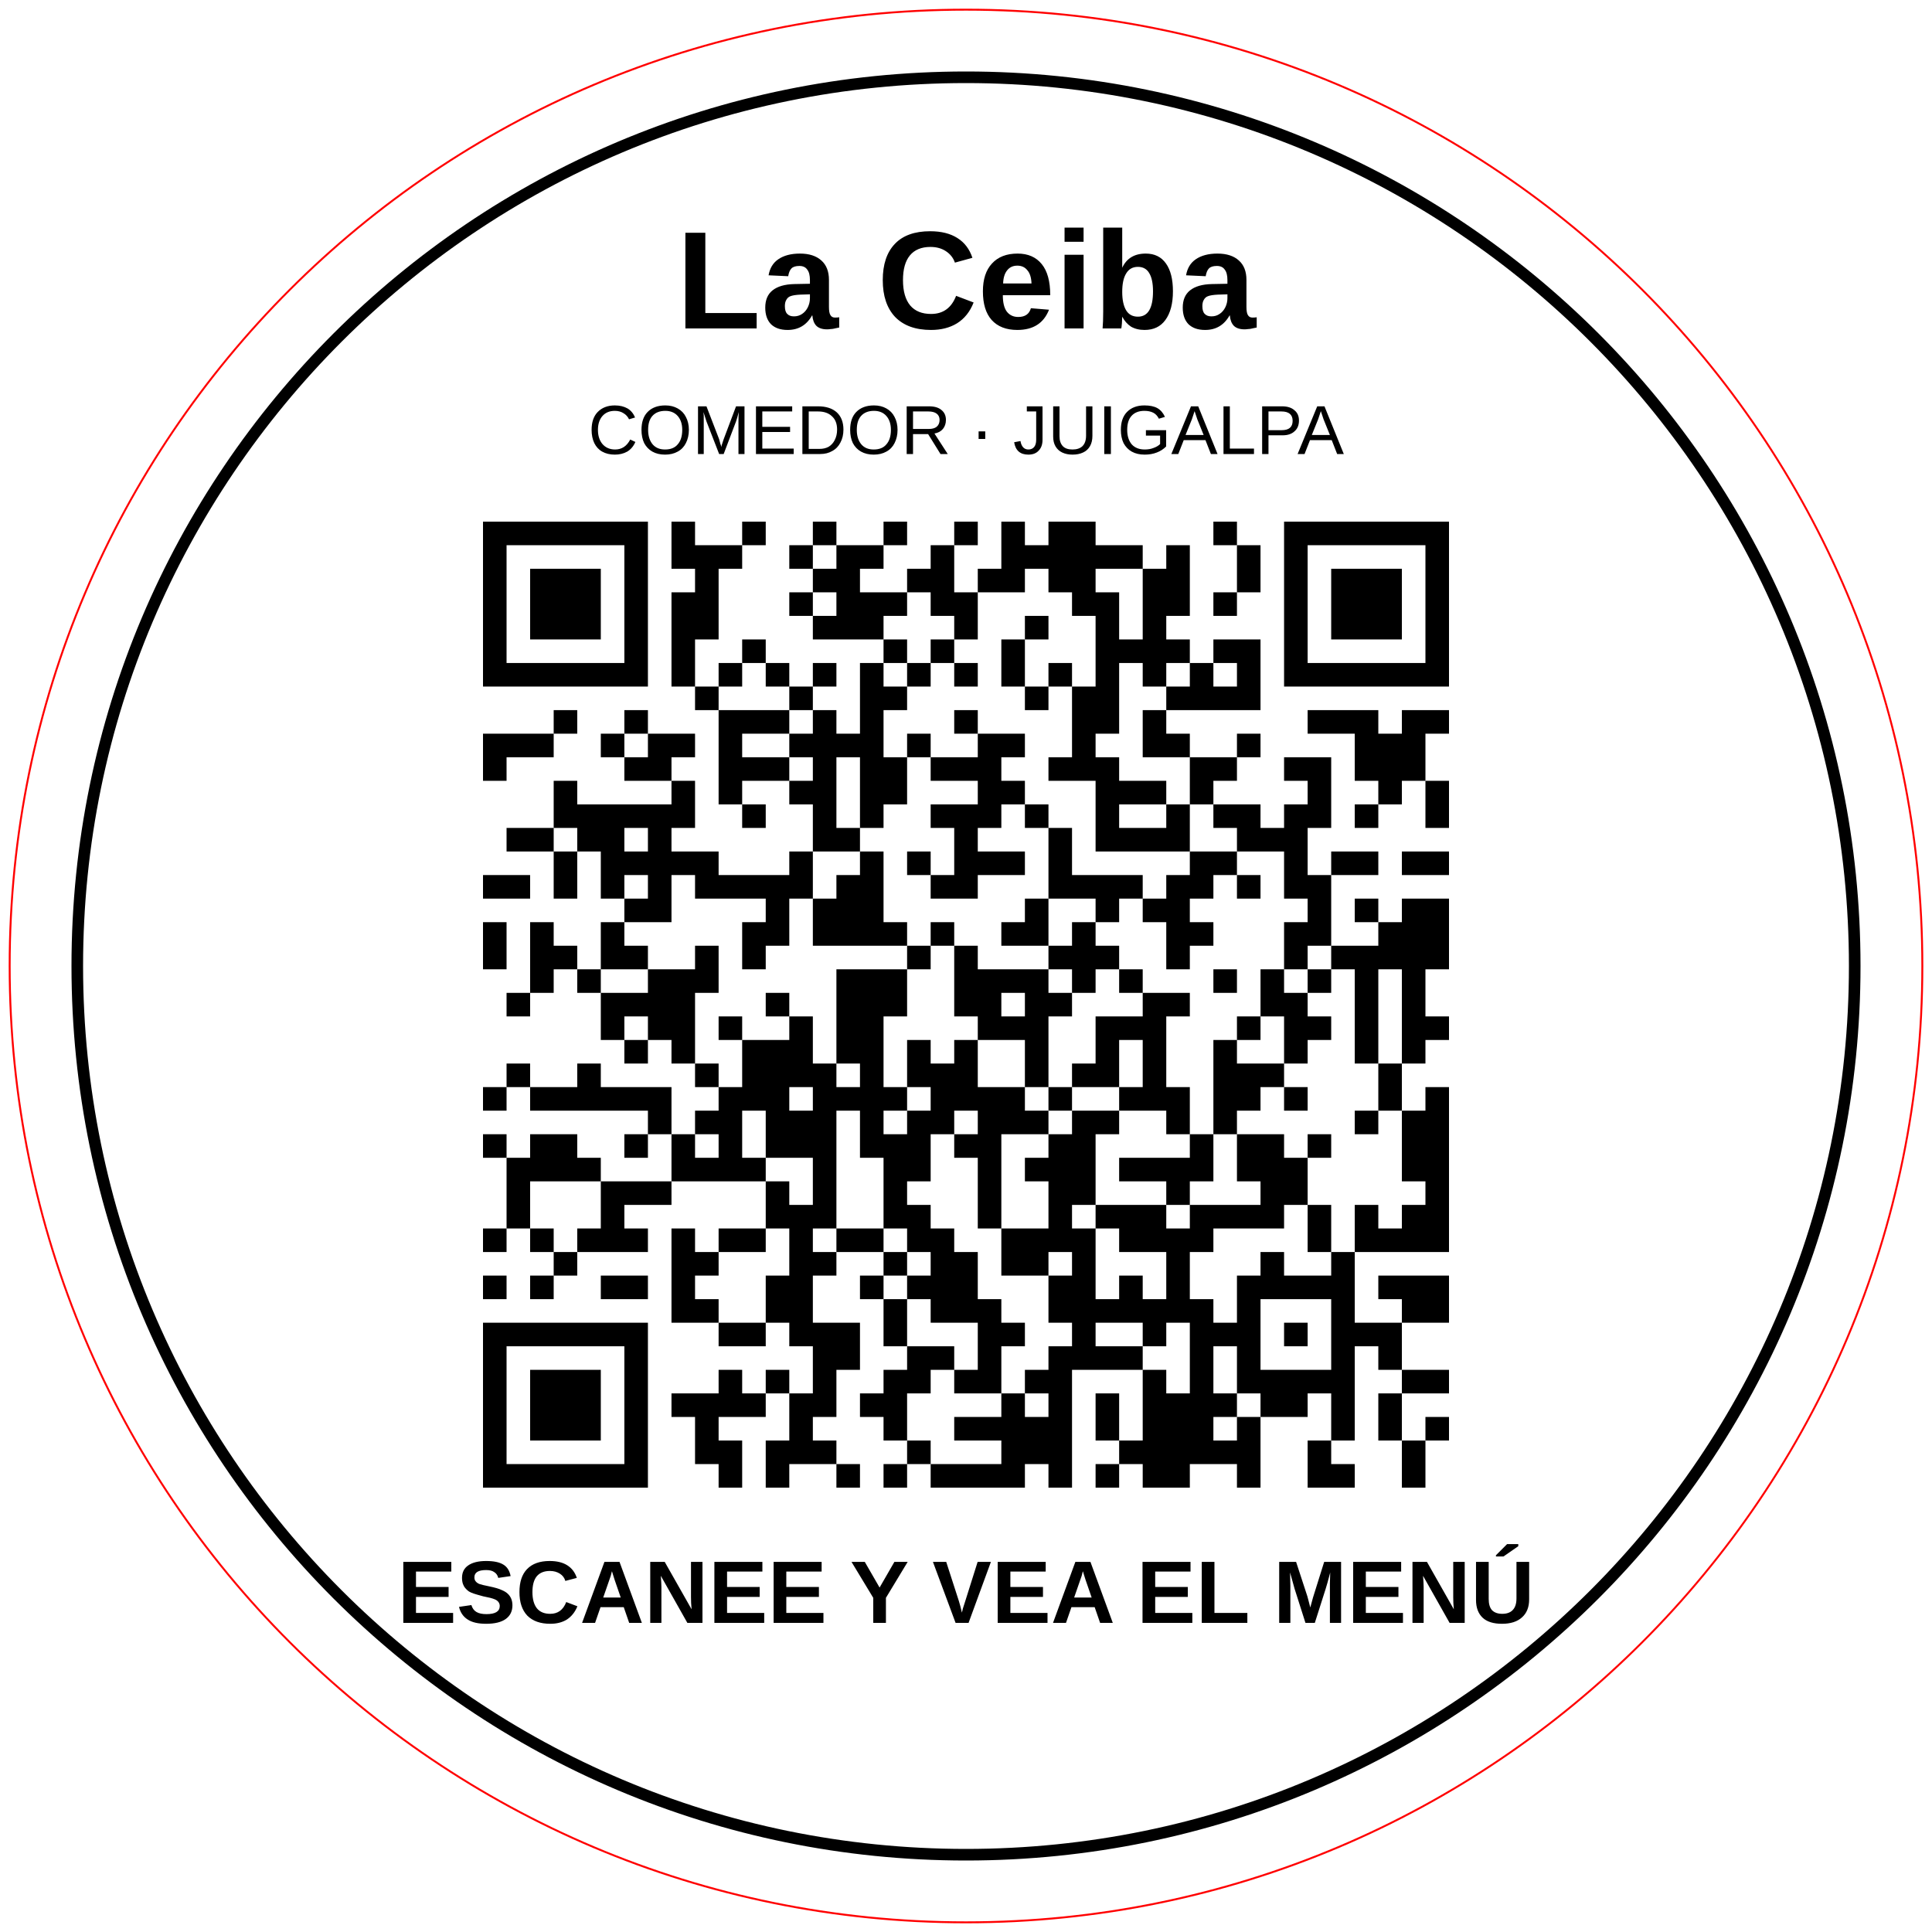
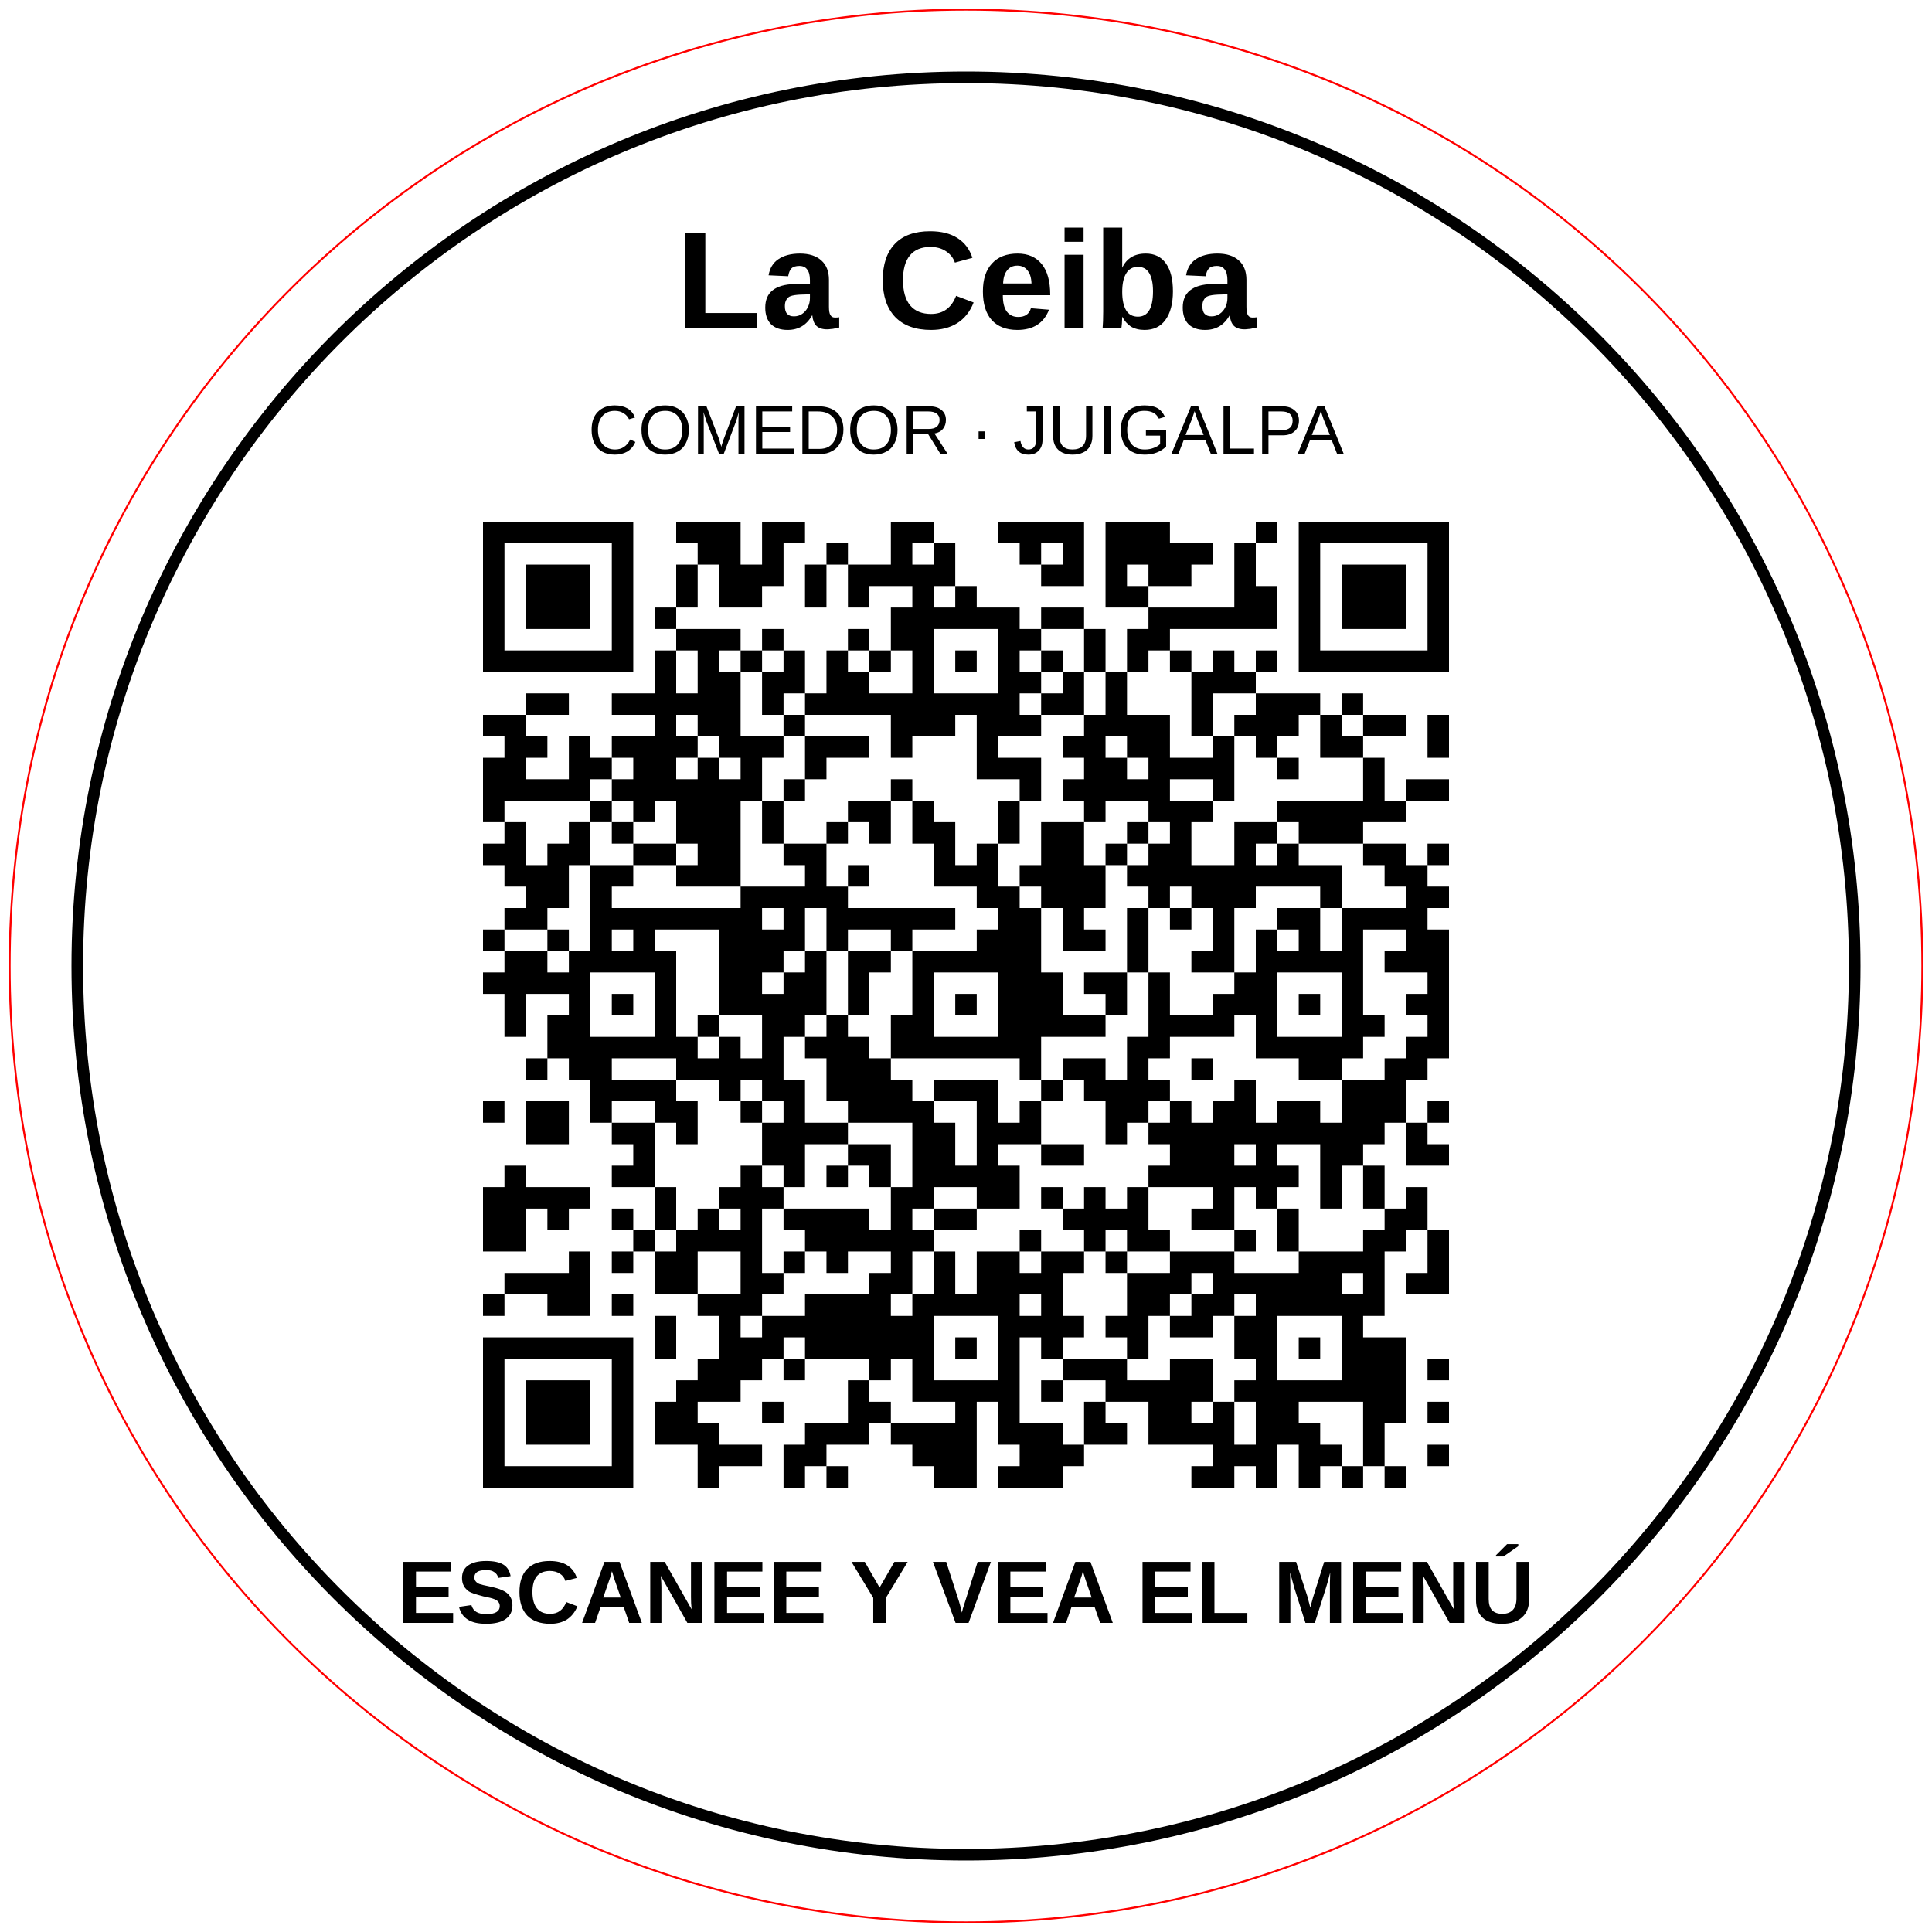
<svg xmlns="http://www.w3.org/2000/svg" width="100mm" height="100mm" viewBox="0 0 100 100">
  <circle cx="50" cy="50" r="49.5" fill="none" stroke="#FF0000" stroke-width="0.1" />
  <circle cx="50" cy="50" r="46" fill="none" stroke="#000" stroke-width="0.6" />
  <text x="50" y="17" text-anchor="middle" font-family="Arial" font-weight="bold" font-size="7.2" fill="#000">La Ceiba</text>
  <text x="50" y="23.5" text-anchor="middle" font-family="Arial" font-size="3.6" fill="#000">COMEDOR · JUIGALPA</text>
-   <g transform="translate(25 27) scale(1.219512)">
-     <path d="M0 0h1v1h-1zM1 0h1v1h-1zM2 0h1v1h-1zM3 0h1v1h-1zM4 0h1v1h-1zM5 0h1v1h-1zM6 0h1v1h-1zM8 0h1v1h-1zM11 0h1v1h-1zM14 0h1v1h-1zM17 0h1v1h-1zM20 0h1v1h-1zM22 0h1v1h-1zM24 0h1v1h-1zM25 0h1v1h-1zM31 0h1v1h-1zM34 0h1v1h-1zM35 0h1v1h-1zM36 0h1v1h-1zM37 0h1v1h-1zM38 0h1v1h-1zM39 0h1v1h-1zM40 0h1v1h-1zM0 1h1v1h-1zM6 1h1v1h-1zM8 1h1v1h-1zM9 1h1v1h-1zM10 1h1v1h-1zM13 1h1v1h-1zM15 1h1v1h-1zM16 1h1v1h-1zM19 1h1v1h-1zM22 1h1v1h-1zM23 1h1v1h-1zM24 1h1v1h-1zM25 1h1v1h-1zM26 1h1v1h-1zM27 1h1v1h-1zM29 1h1v1h-1zM32 1h1v1h-1zM34 1h1v1h-1zM40 1h1v1h-1zM0 2h1v1h-1zM2 2h1v1h-1zM3 2h1v1h-1zM4 2h1v1h-1zM6 2h1v1h-1zM9 2h1v1h-1zM14 2h1v1h-1zM15 2h1v1h-1zM18 2h1v1h-1zM19 2h1v1h-1zM21 2h1v1h-1zM22 2h1v1h-1zM24 2h1v1h-1zM25 2h1v1h-1zM28 2h1v1h-1zM29 2h1v1h-1zM32 2h1v1h-1zM34 2h1v1h-1zM36 2h1v1h-1zM37 2h1v1h-1zM38 2h1v1h-1zM40 2h1v1h-1zM0 3h1v1h-1zM2 3h1v1h-1zM3 3h1v1h-1zM4 3h1v1h-1zM6 3h1v1h-1zM8 3h1v1h-1zM9 3h1v1h-1zM13 3h1v1h-1zM15 3h1v1h-1zM16 3h1v1h-1zM17 3h1v1h-1zM19 3h1v1h-1zM20 3h1v1h-1zM25 3h1v1h-1zM26 3h1v1h-1zM28 3h1v1h-1zM29 3h1v1h-1zM31 3h1v1h-1zM34 3h1v1h-1zM36 3h1v1h-1zM37 3h1v1h-1zM38 3h1v1h-1zM40 3h1v1h-1zM0 4h1v1h-1zM2 4h1v1h-1zM3 4h1v1h-1zM4 4h1v1h-1zM6 4h1v1h-1zM8 4h1v1h-1zM9 4h1v1h-1zM14 4h1v1h-1zM15 4h1v1h-1zM16 4h1v1h-1zM20 4h1v1h-1zM23 4h1v1h-1zM26 4h1v1h-1zM28 4h1v1h-1zM34 4h1v1h-1zM36 4h1v1h-1zM37 4h1v1h-1zM38 4h1v1h-1zM40 4h1v1h-1zM0 5h1v1h-1zM6 5h1v1h-1zM8 5h1v1h-1zM11 5h1v1h-1zM17 5h1v1h-1zM19 5h1v1h-1zM22 5h1v1h-1zM26 5h1v1h-1zM27 5h1v1h-1zM28 5h1v1h-1zM29 5h1v1h-1zM31 5h1v1h-1zM32 5h1v1h-1zM34 5h1v1h-1zM40 5h1v1h-1zM0 6h1v1h-1zM1 6h1v1h-1zM2 6h1v1h-1zM3 6h1v1h-1zM4 6h1v1h-1zM5 6h1v1h-1zM6 6h1v1h-1zM8 6h1v1h-1zM10 6h1v1h-1zM12 6h1v1h-1zM14 6h1v1h-1zM16 6h1v1h-1zM18 6h1v1h-1zM20 6h1v1h-1zM22 6h1v1h-1zM24 6h1v1h-1zM26 6h1v1h-1zM28 6h1v1h-1zM30 6h1v1h-1zM32 6h1v1h-1zM34 6h1v1h-1zM35 6h1v1h-1zM36 6h1v1h-1zM37 6h1v1h-1zM38 6h1v1h-1zM39 6h1v1h-1zM40 6h1v1h-1zM9 7h1v1h-1zM13 7h1v1h-1zM16 7h1v1h-1zM17 7h1v1h-1zM23 7h1v1h-1zM25 7h1v1h-1zM26 7h1v1h-1zM29 7h1v1h-1zM30 7h1v1h-1zM31 7h1v1h-1zM32 7h1v1h-1zM3 8h1v1h-1zM6 8h1v1h-1zM10 8h1v1h-1zM11 8h1v1h-1zM12 8h1v1h-1zM14 8h1v1h-1zM16 8h1v1h-1zM20 8h1v1h-1zM25 8h1v1h-1zM26 8h1v1h-1zM28 8h1v1h-1zM35 8h1v1h-1zM36 8h1v1h-1zM37 8h1v1h-1zM39 8h1v1h-1zM40 8h1v1h-1zM0 9h1v1h-1zM1 9h1v1h-1zM2 9h1v1h-1zM5 9h1v1h-1zM7 9h1v1h-1zM8 9h1v1h-1zM10 9h1v1h-1zM13 9h1v1h-1zM14 9h1v1h-1zM15 9h1v1h-1zM16 9h1v1h-1zM18 9h1v1h-1zM21 9h1v1h-1zM22 9h1v1h-1zM25 9h1v1h-1zM28 9h1v1h-1zM29 9h1v1h-1zM32 9h1v1h-1zM37 9h1v1h-1zM38 9h1v1h-1zM39 9h1v1h-1zM0 10h1v1h-1zM6 10h1v1h-1zM7 10h1v1h-1zM10 10h1v1h-1zM11 10h1v1h-1zM12 10h1v1h-1zM14 10h1v1h-1zM16 10h1v1h-1zM17 10h1v1h-1zM19 10h1v1h-1zM20 10h1v1h-1zM21 10h1v1h-1zM24 10h1v1h-1zM25 10h1v1h-1zM26 10h1v1h-1zM30 10h1v1h-1zM31 10h1v1h-1zM34 10h1v1h-1zM35 10h1v1h-1zM37 10h1v1h-1zM38 10h1v1h-1zM39 10h1v1h-1zM3 11h1v1h-1zM8 11h1v1h-1zM10 11h1v1h-1zM13 11h1v1h-1zM14 11h1v1h-1zM16 11h1v1h-1zM17 11h1v1h-1zM21 11h1v1h-1zM22 11h1v1h-1zM26 11h1v1h-1zM27 11h1v1h-1zM28 11h1v1h-1zM30 11h1v1h-1zM35 11h1v1h-1zM38 11h1v1h-1zM40 11h1v1h-1zM3 12h1v1h-1zM4 12h1v1h-1zM5 12h1v1h-1zM6 12h1v1h-1zM7 12h1v1h-1zM8 12h1v1h-1zM11 12h1v1h-1zM14 12h1v1h-1zM16 12h1v1h-1zM19 12h1v1h-1zM20 12h1v1h-1zM21 12h1v1h-1zM23 12h1v1h-1zM26 12h1v1h-1zM29 12h1v1h-1zM31 12h1v1h-1zM32 12h1v1h-1zM34 12h1v1h-1zM35 12h1v1h-1zM37 12h1v1h-1zM40 12h1v1h-1zM1 13h1v1h-1zM2 13h1v1h-1zM4 13h1v1h-1zM5 13h1v1h-1zM7 13h1v1h-1zM14 13h1v1h-1zM15 13h1v1h-1zM20 13h1v1h-1zM24 13h1v1h-1zM26 13h1v1h-1zM27 13h1v1h-1zM28 13h1v1h-1zM29 13h1v1h-1zM32 13h1v1h-1zM33 13h1v1h-1zM34 13h1v1h-1zM3 14h1v1h-1zM5 14h1v1h-1zM6 14h1v1h-1zM7 14h1v1h-1zM8 14h1v1h-1zM9 14h1v1h-1zM13 14h1v1h-1zM16 14h1v1h-1zM18 14h1v1h-1zM20 14h1v1h-1zM21 14h1v1h-1zM22 14h1v1h-1zM24 14h1v1h-1zM30 14h1v1h-1zM31 14h1v1h-1zM34 14h1v1h-1zM36 14h1v1h-1zM37 14h1v1h-1zM39 14h1v1h-1zM40 14h1v1h-1zM0 15h1v1h-1zM1 15h1v1h-1zM3 15h1v1h-1zM5 15h1v1h-1zM7 15h1v1h-1zM9 15h1v1h-1zM10 15h1v1h-1zM11 15h1v1h-1zM12 15h1v1h-1zM13 15h1v1h-1zM15 15h1v1h-1zM16 15h1v1h-1zM19 15h1v1h-1zM20 15h1v1h-1zM24 15h1v1h-1zM25 15h1v1h-1zM26 15h1v1h-1zM27 15h1v1h-1zM29 15h1v1h-1zM30 15h1v1h-1zM32 15h1v1h-1zM34 15h1v1h-1zM35 15h1v1h-1zM6 16h1v1h-1zM7 16h1v1h-1zM12 16h1v1h-1zM14 16h1v1h-1zM15 16h1v1h-1zM16 16h1v1h-1zM23 16h1v1h-1zM26 16h1v1h-1zM28 16h1v1h-1zM29 16h1v1h-1zM35 16h1v1h-1zM37 16h1v1h-1zM39 16h1v1h-1zM40 16h1v1h-1zM0 17h1v1h-1zM2 17h1v1h-1zM5 17h1v1h-1zM11 17h1v1h-1zM12 17h1v1h-1zM14 17h1v1h-1zM15 17h1v1h-1zM16 17h1v1h-1zM17 17h1v1h-1zM19 17h1v1h-1zM22 17h1v1h-1zM23 17h1v1h-1zM25 17h1v1h-1zM29 17h1v1h-1zM30 17h1v1h-1zM34 17h1v1h-1zM35 17h1v1h-1zM38 17h1v1h-1zM39 17h1v1h-1zM40 17h1v1h-1zM0 18h1v1h-1zM2 18h1v1h-1zM3 18h1v1h-1zM5 18h1v1h-1zM6 18h1v1h-1zM9 18h1v1h-1zM11 18h1v1h-1zM18 18h1v1h-1zM20 18h1v1h-1zM24 18h1v1h-1zM25 18h1v1h-1zM26 18h1v1h-1zM29 18h1v1h-1zM34 18h1v1h-1zM36 18h1v1h-1zM37 18h1v1h-1zM38 18h1v1h-1zM39 18h1v1h-1zM40 18h1v1h-1zM2 19h1v1h-1zM4 19h1v1h-1zM7 19h1v1h-1zM8 19h1v1h-1zM9 19h1v1h-1zM15 19h1v1h-1zM16 19h1v1h-1zM17 19h1v1h-1zM20 19h1v1h-1zM21 19h1v1h-1zM22 19h1v1h-1zM23 19h1v1h-1zM25 19h1v1h-1zM27 19h1v1h-1zM31 19h1v1h-1zM33 19h1v1h-1zM35 19h1v1h-1zM37 19h1v1h-1zM39 19h1v1h-1zM1 20h1v1h-1zM5 20h1v1h-1zM6 20h1v1h-1zM7 20h1v1h-1zM8 20h1v1h-1zM12 20h1v1h-1zM15 20h1v1h-1zM16 20h1v1h-1zM17 20h1v1h-1zM20 20h1v1h-1zM21 20h1v1h-1zM23 20h1v1h-1zM24 20h1v1h-1zM28 20h1v1h-1zM29 20h1v1h-1zM33 20h1v1h-1zM34 20h1v1h-1zM37 20h1v1h-1zM39 20h1v1h-1zM5 21h1v1h-1zM7 21h1v1h-1zM8 21h1v1h-1zM10 21h1v1h-1zM13 21h1v1h-1zM15 21h1v1h-1zM16 21h1v1h-1zM21 21h1v1h-1zM22 21h1v1h-1zM23 21h1v1h-1zM26 21h1v1h-1zM27 21h1v1h-1zM28 21h1v1h-1zM32 21h1v1h-1zM34 21h1v1h-1zM35 21h1v1h-1zM37 21h1v1h-1zM39 21h1v1h-1zM40 21h1v1h-1zM6 22h1v1h-1zM8 22h1v1h-1zM11 22h1v1h-1zM12 22h1v1h-1zM13 22h1v1h-1zM15 22h1v1h-1zM16 22h1v1h-1zM18 22h1v1h-1zM20 22h1v1h-1zM23 22h1v1h-1zM26 22h1v1h-1zM28 22h1v1h-1zM31 22h1v1h-1zM34 22h1v1h-1zM37 22h1v1h-1zM39 22h1v1h-1zM1 23h1v1h-1zM4 23h1v1h-1zM9 23h1v1h-1zM11 23h1v1h-1zM12 23h1v1h-1zM13 23h1v1h-1zM14 23h1v1h-1zM16 23h1v1h-1zM18 23h1v1h-1zM19 23h1v1h-1zM20 23h1v1h-1zM23 23h1v1h-1zM25 23h1v1h-1zM26 23h1v1h-1zM28 23h1v1h-1zM31 23h1v1h-1zM32 23h1v1h-1zM33 23h1v1h-1zM38 23h1v1h-1zM0 24h1v1h-1zM2 24h1v1h-1zM3 24h1v1h-1zM4 24h1v1h-1zM5 24h1v1h-1zM6 24h1v1h-1zM7 24h1v1h-1zM10 24h1v1h-1zM11 24h1v1h-1zM12 24h1v1h-1zM14 24h1v1h-1zM15 24h1v1h-1zM16 24h1v1h-1zM17 24h1v1h-1zM19 24h1v1h-1zM20 24h1v1h-1zM21 24h1v1h-1zM22 24h1v1h-1zM24 24h1v1h-1zM27 24h1v1h-1zM28 24h1v1h-1zM29 24h1v1h-1zM31 24h1v1h-1zM32 24h1v1h-1zM34 24h1v1h-1zM38 24h1v1h-1zM40 24h1v1h-1zM7 25h1v1h-1zM9 25h1v1h-1zM10 25h1v1h-1zM12 25h1v1h-1zM13 25h1v1h-1zM14 25h1v1h-1zM16 25h1v1h-1zM18 25h1v1h-1zM19 25h1v1h-1zM21 25h1v1h-1zM22 25h1v1h-1zM23 25h1v1h-1zM25 25h1v1h-1zM26 25h1v1h-1zM29 25h1v1h-1zM31 25h1v1h-1zM37 25h1v1h-1zM39 25h1v1h-1zM40 25h1v1h-1zM0 26h1v1h-1zM2 26h1v1h-1zM3 26h1v1h-1zM6 26h1v1h-1zM8 26h1v1h-1zM10 26h1v1h-1zM12 26h1v1h-1zM13 26h1v1h-1zM14 26h1v1h-1zM16 26h1v1h-1zM17 26h1v1h-1zM18 26h1v1h-1zM20 26h1v1h-1zM21 26h1v1h-1zM24 26h1v1h-1zM25 26h1v1h-1zM30 26h1v1h-1zM32 26h1v1h-1zM33 26h1v1h-1zM35 26h1v1h-1zM39 26h1v1h-1zM40 26h1v1h-1zM1 27h1v1h-1zM2 27h1v1h-1zM3 27h1v1h-1zM4 27h1v1h-1zM8 27h1v1h-1zM9 27h1v1h-1zM10 27h1v1h-1zM11 27h1v1h-1zM14 27h1v1h-1zM17 27h1v1h-1zM18 27h1v1h-1zM21 27h1v1h-1zM23 27h1v1h-1zM24 27h1v1h-1zM25 27h1v1h-1zM27 27h1v1h-1zM28 27h1v1h-1zM29 27h1v1h-1zM30 27h1v1h-1zM32 27h1v1h-1zM33 27h1v1h-1zM34 27h1v1h-1zM39 27h1v1h-1zM40 27h1v1h-1zM1 28h1v1h-1zM5 28h1v1h-1zM6 28h1v1h-1zM7 28h1v1h-1zM12 28h1v1h-1zM14 28h1v1h-1zM17 28h1v1h-1zM21 28h1v1h-1zM24 28h1v1h-1zM25 28h1v1h-1zM29 28h1v1h-1zM33 28h1v1h-1zM34 28h1v1h-1zM40 28h1v1h-1zM1 29h1v1h-1zM5 29h1v1h-1zM12 29h1v1h-1zM13 29h1v1h-1zM14 29h1v1h-1zM17 29h1v1h-1zM18 29h1v1h-1zM21 29h1v1h-1zM24 29h1v1h-1zM26 29h1v1h-1zM27 29h1v1h-1zM28 29h1v1h-1zM30 29h1v1h-1zM31 29h1v1h-1zM32 29h1v1h-1zM33 29h1v1h-1zM35 29h1v1h-1zM37 29h1v1h-1zM39 29h1v1h-1zM40 29h1v1h-1zM0 30h1v1h-1zM2 30h1v1h-1zM4 30h1v1h-1zM5 30h1v1h-1zM6 30h1v1h-1zM8 30h1v1h-1zM10 30h1v1h-1zM11 30h1v1h-1zM13 30h1v1h-1zM15 30h1v1h-1zM16 30h1v1h-1zM18 30h1v1h-1zM19 30h1v1h-1zM22 30h1v1h-1zM23 30h1v1h-1zM24 30h1v1h-1zM25 30h1v1h-1zM27 30h1v1h-1zM28 30h1v1h-1zM29 30h1v1h-1zM30 30h1v1h-1zM35 30h1v1h-1zM37 30h1v1h-1zM38 30h1v1h-1zM39 30h1v1h-1zM40 30h1v1h-1zM3 31h1v1h-1zM8 31h1v1h-1zM9 31h1v1h-1zM13 31h1v1h-1zM14 31h1v1h-1zM17 31h1v1h-1zM19 31h1v1h-1zM20 31h1v1h-1zM22 31h1v1h-1zM23 31h1v1h-1zM25 31h1v1h-1zM29 31h1v1h-1zM33 31h1v1h-1zM36 31h1v1h-1zM0 32h1v1h-1zM2 32h1v1h-1zM5 32h1v1h-1zM6 32h1v1h-1zM8 32h1v1h-1zM12 32h1v1h-1zM13 32h1v1h-1zM16 32h1v1h-1zM18 32h1v1h-1zM19 32h1v1h-1zM20 32h1v1h-1zM24 32h1v1h-1zM25 32h1v1h-1zM27 32h1v1h-1zM29 32h1v1h-1zM32 32h1v1h-1zM33 32h1v1h-1zM34 32h1v1h-1zM35 32h1v1h-1zM36 32h1v1h-1zM38 32h1v1h-1zM39 32h1v1h-1zM40 32h1v1h-1zM8 33h1v1h-1zM9 33h1v1h-1zM12 33h1v1h-1zM13 33h1v1h-1zM17 33h1v1h-1zM19 33h1v1h-1zM20 33h1v1h-1zM21 33h1v1h-1zM24 33h1v1h-1zM25 33h1v1h-1zM26 33h1v1h-1zM27 33h1v1h-1zM28 33h1v1h-1zM29 33h1v1h-1zM30 33h1v1h-1zM32 33h1v1h-1zM36 33h1v1h-1zM39 33h1v1h-1zM40 33h1v1h-1zM0 34h1v1h-1zM1 34h1v1h-1zM2 34h1v1h-1zM3 34h1v1h-1zM4 34h1v1h-1zM5 34h1v1h-1zM6 34h1v1h-1zM10 34h1v1h-1zM11 34h1v1h-1zM13 34h1v1h-1zM14 34h1v1h-1zM15 34h1v1h-1zM17 34h1v1h-1zM21 34h1v1h-1zM22 34h1v1h-1zM25 34h1v1h-1zM28 34h1v1h-1zM30 34h1v1h-1zM31 34h1v1h-1zM32 34h1v1h-1zM34 34h1v1h-1zM36 34h1v1h-1zM37 34h1v1h-1zM38 34h1v1h-1zM0 35h1v1h-1zM6 35h1v1h-1zM14 35h1v1h-1zM15 35h1v1h-1zM18 35h1v1h-1zM19 35h1v1h-1zM21 35h1v1h-1zM24 35h1v1h-1zM25 35h1v1h-1zM26 35h1v1h-1zM27 35h1v1h-1zM30 35h1v1h-1zM32 35h1v1h-1zM36 35h1v1h-1zM38 35h1v1h-1zM0 36h1v1h-1zM2 36h1v1h-1zM3 36h1v1h-1zM4 36h1v1h-1zM6 36h1v1h-1zM10 36h1v1h-1zM12 36h1v1h-1zM14 36h1v1h-1zM17 36h1v1h-1zM18 36h1v1h-1zM20 36h1v1h-1zM21 36h1v1h-1zM23 36h1v1h-1zM24 36h1v1h-1zM28 36h1v1h-1zM30 36h1v1h-1zM32 36h1v1h-1zM33 36h1v1h-1zM34 36h1v1h-1zM35 36h1v1h-1zM36 36h1v1h-1zM39 36h1v1h-1zM40 36h1v1h-1zM0 37h1v1h-1zM2 37h1v1h-1zM3 37h1v1h-1zM4 37h1v1h-1zM6 37h1v1h-1zM8 37h1v1h-1zM9 37h1v1h-1zM10 37h1v1h-1zM11 37h1v1h-1zM13 37h1v1h-1zM14 37h1v1h-1zM16 37h1v1h-1zM17 37h1v1h-1zM22 37h1v1h-1zM24 37h1v1h-1zM26 37h1v1h-1zM28 37h1v1h-1zM29 37h1v1h-1zM30 37h1v1h-1zM31 37h1v1h-1zM33 37h1v1h-1zM34 37h1v1h-1zM36 37h1v1h-1zM38 37h1v1h-1zM0 38h1v1h-1zM2 38h1v1h-1zM3 38h1v1h-1zM4 38h1v1h-1zM6 38h1v1h-1zM9 38h1v1h-1zM13 38h1v1h-1zM17 38h1v1h-1zM20 38h1v1h-1zM21 38h1v1h-1zM22 38h1v1h-1zM23 38h1v1h-1zM24 38h1v1h-1zM26 38h1v1h-1zM28 38h1v1h-1zM29 38h1v1h-1zM30 38h1v1h-1zM32 38h1v1h-1zM36 38h1v1h-1zM38 38h1v1h-1zM40 38h1v1h-1zM0 39h1v1h-1zM6 39h1v1h-1zM9 39h1v1h-1zM10 39h1v1h-1zM12 39h1v1h-1zM13 39h1v1h-1zM14 39h1v1h-1zM18 39h1v1h-1zM22 39h1v1h-1zM23 39h1v1h-1zM24 39h1v1h-1zM27 39h1v1h-1zM28 39h1v1h-1zM29 39h1v1h-1zM30 39h1v1h-1zM31 39h1v1h-1zM32 39h1v1h-1zM35 39h1v1h-1zM39 39h1v1h-1zM0 40h1v1h-1zM1 40h1v1h-1zM2 40h1v1h-1zM3 40h1v1h-1zM4 40h1v1h-1zM5 40h1v1h-1zM6 40h1v1h-1zM10 40h1v1h-1zM12 40h1v1h-1zM15 40h1v1h-1zM17 40h1v1h-1zM19 40h1v1h-1zM20 40h1v1h-1zM21 40h1v1h-1zM22 40h1v1h-1zM24 40h1v1h-1zM26 40h1v1h-1zM28 40h1v1h-1zM29 40h1v1h-1zM32 40h1v1h-1zM35 40h1v1h-1zM36 40h1v1h-1zM39 40h1v1h-1z" fill="#000" />
+   <g transform="translate(25 27) scale(1.111111)">
+     <path d="M0 0h1v1h-1zM1 0h1v1h-1zM2 0h1v1h-1zM3 0h1v1h-1zM4 0h1v1h-1zM5 0h1v1h-1zM6 0h1v1h-1zM9 0h1v1h-1zM10 0h1v1h-1zM11 0h1v1h-1zM13 0h1v1h-1zM14 0h1v1h-1zM19 0h1v1h-1zM20 0h1v1h-1zM24 0h1v1h-1zM25 0h1v1h-1zM26 0h1v1h-1zM27 0h1v1h-1zM29 0h1v1h-1zM30 0h1v1h-1zM31 0h1v1h-1zM36 0h1v1h-1zM38 0h1v1h-1zM39 0h1v1h-1zM40 0h1v1h-1zM41 0h1v1h-1zM42 0h1v1h-1zM43 0h1v1h-1zM44 0h1v1h-1zM0 1h1v1h-1zM6 1h1v1h-1zM10 1h1v1h-1zM11 1h1v1h-1zM13 1h1v1h-1zM16 1h1v1h-1zM19 1h1v1h-1zM21 1h1v1h-1zM25 1h1v1h-1zM27 1h1v1h-1zM29 1h1v1h-1zM30 1h1v1h-1zM31 1h1v1h-1zM32 1h1v1h-1zM33 1h1v1h-1zM35 1h1v1h-1zM38 1h1v1h-1zM44 1h1v1h-1zM0 2h1v1h-1zM2 2h1v1h-1zM3 2h1v1h-1zM4 2h1v1h-1zM6 2h1v1h-1zM9 2h1v1h-1zM11 2h1v1h-1zM12 2h1v1h-1zM13 2h1v1h-1zM15 2h1v1h-1zM17 2h1v1h-1zM18 2h1v1h-1zM19 2h1v1h-1zM20 2h1v1h-1zM21 2h1v1h-1zM26 2h1v1h-1zM27 2h1v1h-1zM29 2h1v1h-1zM31 2h1v1h-1zM32 2h1v1h-1zM35 2h1v1h-1zM38 2h1v1h-1zM40 2h1v1h-1zM41 2h1v1h-1zM42 2h1v1h-1zM44 2h1v1h-1zM0 3h1v1h-1zM2 3h1v1h-1zM3 3h1v1h-1zM4 3h1v1h-1zM6 3h1v1h-1zM9 3h1v1h-1zM11 3h1v1h-1zM12 3h1v1h-1zM15 3h1v1h-1zM17 3h1v1h-1zM20 3h1v1h-1zM22 3h1v1h-1zM29 3h1v1h-1zM30 3h1v1h-1zM35 3h1v1h-1zM36 3h1v1h-1zM38 3h1v1h-1zM40 3h1v1h-1zM41 3h1v1h-1zM42 3h1v1h-1zM44 3h1v1h-1zM0 4h1v1h-1zM2 4h1v1h-1zM3 4h1v1h-1zM4 4h1v1h-1zM6 4h1v1h-1zM8 4h1v1h-1zM19 4h1v1h-1zM20 4h1v1h-1zM21 4h1v1h-1zM22 4h1v1h-1zM23 4h1v1h-1zM24 4h1v1h-1zM26 4h1v1h-1zM27 4h1v1h-1zM31 4h1v1h-1zM32 4h1v1h-1zM33 4h1v1h-1zM34 4h1v1h-1zM35 4h1v1h-1zM36 4h1v1h-1zM38 4h1v1h-1zM40 4h1v1h-1zM41 4h1v1h-1zM42 4h1v1h-1zM44 4h1v1h-1zM0 5h1v1h-1zM6 5h1v1h-1zM9 5h1v1h-1zM10 5h1v1h-1zM11 5h1v1h-1zM13 5h1v1h-1zM17 5h1v1h-1zM19 5h1v1h-1zM20 5h1v1h-1zM24 5h1v1h-1zM25 5h1v1h-1zM28 5h1v1h-1zM30 5h1v1h-1zM31 5h1v1h-1zM38 5h1v1h-1zM44 5h1v1h-1zM0 6h1v1h-1zM1 6h1v1h-1zM2 6h1v1h-1zM3 6h1v1h-1zM4 6h1v1h-1zM5 6h1v1h-1zM6 6h1v1h-1zM8 6h1v1h-1zM10 6h1v1h-1zM12 6h1v1h-1zM14 6h1v1h-1zM16 6h1v1h-1zM18 6h1v1h-1zM20 6h1v1h-1zM22 6h1v1h-1zM24 6h1v1h-1zM26 6h1v1h-1zM28 6h1v1h-1zM30 6h1v1h-1zM32 6h1v1h-1zM34 6h1v1h-1zM36 6h1v1h-1zM38 6h1v1h-1zM39 6h1v1h-1zM40 6h1v1h-1zM41 6h1v1h-1zM42 6h1v1h-1zM43 6h1v1h-1zM44 6h1v1h-1zM8 7h1v1h-1zM10 7h1v1h-1zM11 7h1v1h-1zM13 7h1v1h-1zM14 7h1v1h-1zM16 7h1v1h-1zM17 7h1v1h-1zM20 7h1v1h-1zM24 7h1v1h-1zM25 7h1v1h-1zM27 7h1v1h-1zM29 7h1v1h-1zM33 7h1v1h-1zM34 7h1v1h-1zM35 7h1v1h-1zM2 8h1v1h-1zM3 8h1v1h-1zM6 8h1v1h-1zM7 8h1v1h-1zM8 8h1v1h-1zM9 8h1v1h-1zM10 8h1v1h-1zM11 8h1v1h-1zM13 8h1v1h-1zM15 8h1v1h-1zM16 8h1v1h-1zM17 8h1v1h-1zM18 8h1v1h-1zM19 8h1v1h-1zM20 8h1v1h-1zM21 8h1v1h-1zM22 8h1v1h-1zM23 8h1v1h-1zM24 8h1v1h-1zM26 8h1v1h-1zM27 8h1v1h-1zM29 8h1v1h-1zM33 8h1v1h-1zM36 8h1v1h-1zM37 8h1v1h-1zM38 8h1v1h-1zM40 8h1v1h-1zM0 9h1v1h-1zM1 9h1v1h-1zM8 9h1v1h-1zM10 9h1v1h-1zM11 9h1v1h-1zM14 9h1v1h-1zM19 9h1v1h-1zM20 9h1v1h-1zM21 9h1v1h-1zM23 9h1v1h-1zM24 9h1v1h-1zM25 9h1v1h-1zM28 9h1v1h-1zM29 9h1v1h-1zM30 9h1v1h-1zM31 9h1v1h-1zM33 9h1v1h-1zM35 9h1v1h-1zM36 9h1v1h-1zM37 9h1v1h-1zM39 9h1v1h-1zM41 9h1v1h-1zM42 9h1v1h-1zM44 9h1v1h-1zM1 10h1v1h-1zM2 10h1v1h-1zM4 10h1v1h-1zM6 10h1v1h-1zM7 10h1v1h-1zM8 10h1v1h-1zM9 10h1v1h-1zM11 10h1v1h-1zM12 10h1v1h-1zM13 10h1v1h-1zM15 10h1v1h-1zM16 10h1v1h-1zM17 10h1v1h-1zM19 10h1v1h-1zM23 10h1v1h-1zM27 10h1v1h-1zM28 10h1v1h-1zM30 10h1v1h-1zM31 10h1v1h-1zM34 10h1v1h-1zM36 10h1v1h-1zM39 10h1v1h-1zM40 10h1v1h-1zM44 10h1v1h-1zM0 11h1v1h-1zM1 11h1v1h-1zM4 11h1v1h-1zM5 11h1v1h-1zM7 11h1v1h-1zM8 11h1v1h-1zM10 11h1v1h-1zM12 11h1v1h-1zM15 11h1v1h-1zM23 11h1v1h-1zM24 11h1v1h-1zM25 11h1v1h-1zM28 11h1v1h-1zM29 11h1v1h-1zM31 11h1v1h-1zM32 11h1v1h-1zM33 11h1v1h-1zM34 11h1v1h-1zM37 11h1v1h-1zM41 11h1v1h-1zM0 12h1v1h-1zM1 12h1v1h-1zM2 12h1v1h-1zM3 12h1v1h-1zM4 12h1v1h-1zM6 12h1v1h-1zM7 12h1v1h-1zM8 12h1v1h-1zM9 12h1v1h-1zM10 12h1v1h-1zM11 12h1v1h-1zM12 12h1v1h-1zM14 12h1v1h-1zM19 12h1v1h-1zM25 12h1v1h-1zM27 12h1v1h-1zM28 12h1v1h-1zM29 12h1v1h-1zM30 12h1v1h-1zM31 12h1v1h-1zM34 12h1v1h-1zM41 12h1v1h-1zM43 12h1v1h-1zM44 12h1v1h-1zM0 13h1v1h-1zM5 13h1v1h-1zM7 13h1v1h-1zM9 13h1v1h-1zM10 13h1v1h-1zM11 13h1v1h-1zM13 13h1v1h-1zM17 13h1v1h-1zM18 13h1v1h-1zM20 13h1v1h-1zM24 13h1v1h-1zM28 13h1v1h-1zM31 13h1v1h-1zM32 13h1v1h-1zM33 13h1v1h-1zM37 13h1v1h-1zM38 13h1v1h-1zM39 13h1v1h-1zM40 13h1v1h-1zM41 13h1v1h-1zM42 13h1v1h-1zM1 14h1v1h-1zM4 14h1v1h-1zM6 14h1v1h-1zM9 14h1v1h-1zM10 14h1v1h-1zM11 14h1v1h-1zM13 14h1v1h-1zM16 14h1v1h-1zM18 14h1v1h-1zM20 14h1v1h-1zM21 14h1v1h-1zM24 14h1v1h-1zM26 14h1v1h-1zM27 14h1v1h-1zM30 14h1v1h-1zM32 14h1v1h-1zM35 14h1v1h-1zM36 14h1v1h-1zM38 14h1v1h-1zM39 14h1v1h-1zM40 14h1v1h-1zM0 15h1v1h-1zM1 15h1v1h-1zM3 15h1v1h-1zM4 15h1v1h-1zM7 15h1v1h-1zM8 15h1v1h-1zM10 15h1v1h-1zM11 15h1v1h-1zM14 15h1v1h-1zM15 15h1v1h-1zM21 15h1v1h-1zM23 15h1v1h-1zM26 15h1v1h-1zM27 15h1v1h-1zM29 15h1v1h-1zM31 15h1v1h-1zM32 15h1v1h-1zM35 15h1v1h-1zM37 15h1v1h-1zM41 15h1v1h-1zM42 15h1v1h-1zM44 15h1v1h-1zM1 16h1v1h-1zM2 16h1v1h-1zM3 16h1v1h-1zM5 16h1v1h-1zM6 16h1v1h-1zM9 16h1v1h-1zM10 16h1v1h-1zM11 16h1v1h-1zM15 16h1v1h-1zM17 16h1v1h-1zM21 16h1v1h-1zM22 16h1v1h-1zM23 16h1v1h-1zM25 16h1v1h-1zM26 16h1v1h-1zM27 16h1v1h-1zM28 16h1v1h-1zM30 16h1v1h-1zM31 16h1v1h-1zM32 16h1v1h-1zM33 16h1v1h-1zM34 16h1v1h-1zM35 16h1v1h-1zM36 16h1v1h-1zM37 16h1v1h-1zM38 16h1v1h-1zM39 16h1v1h-1zM42 16h1v1h-1zM43 16h1v1h-1zM2 17h1v1h-1zM3 17h1v1h-1zM5 17h1v1h-1zM12 17h1v1h-1zM13 17h1v1h-1zM14 17h1v1h-1zM15 17h1v1h-1zM16 17h1v1h-1zM23 17h1v1h-1zM24 17h1v1h-1zM26 17h1v1h-1zM27 17h1v1h-1zM28 17h1v1h-1zM31 17h1v1h-1zM33 17h1v1h-1zM34 17h1v1h-1zM35 17h1v1h-1zM39 17h1v1h-1zM43 17h1v1h-1zM44 17h1v1h-1zM1 18h1v1h-1zM2 18h1v1h-1zM5 18h1v1h-1zM6 18h1v1h-1zM7 18h1v1h-1zM8 18h1v1h-1zM9 18h1v1h-1zM10 18h1v1h-1zM11 18h1v1h-1zM12 18h1v1h-1zM14 18h1v1h-1zM16 18h1v1h-1zM17 18h1v1h-1zM18 18h1v1h-1zM19 18h1v1h-1zM20 18h1v1h-1zM21 18h1v1h-1zM24 18h1v1h-1zM25 18h1v1h-1zM27 18h1v1h-1zM30 18h1v1h-1zM32 18h1v1h-1zM34 18h1v1h-1zM37 18h1v1h-1zM38 18h1v1h-1zM40 18h1v1h-1zM41 18h1v1h-1zM42 18h1v1h-1zM43 18h1v1h-1zM0 19h1v1h-1zM3 19h1v1h-1zM5 19h1v1h-1zM7 19h1v1h-1zM11 19h1v1h-1zM12 19h1v1h-1zM13 19h1v1h-1zM14 19h1v1h-1zM16 19h1v1h-1zM19 19h1v1h-1zM23 19h1v1h-1zM24 19h1v1h-1zM25 19h1v1h-1zM27 19h1v1h-1zM28 19h1v1h-1zM30 19h1v1h-1zM34 19h1v1h-1zM36 19h1v1h-1zM38 19h1v1h-1zM40 19h1v1h-1zM43 19h1v1h-1zM44 19h1v1h-1zM1 20h1v1h-1zM2 20h1v1h-1zM4 20h1v1h-1zM5 20h1v1h-1zM6 20h1v1h-1zM7 20h1v1h-1zM8 20h1v1h-1zM11 20h1v1h-1zM12 20h1v1h-1zM13 20h1v1h-1zM15 20h1v1h-1zM17 20h1v1h-1zM18 20h1v1h-1zM20 20h1v1h-1zM21 20h1v1h-1zM22 20h1v1h-1zM23 20h1v1h-1zM24 20h1v1h-1zM25 20h1v1h-1zM30 20h1v1h-1zM33 20h1v1h-1zM34 20h1v1h-1zM36 20h1v1h-1zM37 20h1v1h-1zM38 20h1v1h-1zM39 20h1v1h-1zM40 20h1v1h-1zM42 20h1v1h-1zM43 20h1v1h-1zM44 20h1v1h-1zM0 21h1v1h-1zM1 21h1v1h-1zM2 21h1v1h-1zM3 21h1v1h-1zM4 21h1v1h-1zM8 21h1v1h-1zM11 21h1v1h-1zM12 21h1v1h-1zM14 21h1v1h-1zM15 21h1v1h-1zM17 21h1v1h-1zM20 21h1v1h-1zM24 21h1v1h-1zM25 21h1v1h-1zM26 21h1v1h-1zM28 21h1v1h-1zM29 21h1v1h-1zM31 21h1v1h-1zM35 21h1v1h-1zM36 21h1v1h-1zM40 21h1v1h-1zM44 21h1v1h-1zM1 22h1v1h-1zM4 22h1v1h-1zM6 22h1v1h-1zM8 22h1v1h-1zM11 22h1v1h-1zM12 22h1v1h-1zM13 22h1v1h-1zM14 22h1v1h-1zM15 22h1v1h-1zM17 22h1v1h-1zM20 22h1v1h-1zM22 22h1v1h-1zM24 22h1v1h-1zM25 22h1v1h-1zM26 22h1v1h-1zM29 22h1v1h-1zM31 22h1v1h-1zM34 22h1v1h-1zM35 22h1v1h-1zM36 22h1v1h-1zM38 22h1v1h-1zM40 22h1v1h-1zM43 22h1v1h-1zM44 22h1v1h-1zM1 23h1v1h-1zM3 23h1v1h-1zM4 23h1v1h-1zM8 23h1v1h-1zM10 23h1v1h-1zM13 23h1v1h-1zM14 23h1v1h-1zM16 23h1v1h-1zM19 23h1v1h-1zM20 23h1v1h-1zM24 23h1v1h-1zM25 23h1v1h-1zM26 23h1v1h-1zM27 23h1v1h-1zM28 23h1v1h-1zM31 23h1v1h-1zM32 23h1v1h-1zM33 23h1v1h-1zM34 23h1v1h-1zM36 23h1v1h-1zM40 23h1v1h-1zM41 23h1v1h-1zM44 23h1v1h-1zM3 24h1v1h-1zM4 24h1v1h-1zM5 24h1v1h-1zM6 24h1v1h-1zM7 24h1v1h-1zM8 24h1v1h-1zM9 24h1v1h-1zM11 24h1v1h-1zM13 24h1v1h-1zM15 24h1v1h-1zM16 24h1v1h-1zM17 24h1v1h-1zM19 24h1v1h-1zM20 24h1v1h-1zM21 24h1v1h-1zM22 24h1v1h-1zM23 24h1v1h-1zM24 24h1v1h-1zM25 24h1v1h-1zM30 24h1v1h-1zM31 24h1v1h-1zM36 24h1v1h-1zM37 24h1v1h-1zM38 24h1v1h-1zM39 24h1v1h-1zM40 24h1v1h-1zM43 24h1v1h-1zM44 24h1v1h-1zM2 25h1v1h-1zM4 25h1v1h-1zM5 25h1v1h-1zM9 25h1v1h-1zM10 25h1v1h-1zM11 25h1v1h-1zM12 25h1v1h-1zM13 25h1v1h-1zM16 25h1v1h-1zM17 25h1v1h-1zM18 25h1v1h-1zM25 25h1v1h-1zM27 25h1v1h-1zM28 25h1v1h-1zM30 25h1v1h-1zM33 25h1v1h-1zM38 25h1v1h-1zM39 25h1v1h-1zM42 25h1v1h-1zM43 25h1v1h-1zM5 26h1v1h-1zM6 26h1v1h-1zM7 26h1v1h-1zM8 26h1v1h-1zM11 26h1v1h-1zM13 26h1v1h-1zM14 26h1v1h-1zM16 26h1v1h-1zM17 26h1v1h-1zM18 26h1v1h-1zM19 26h1v1h-1zM21 26h1v1h-1zM22 26h1v1h-1zM23 26h1v1h-1zM26 26h1v1h-1zM28 26h1v1h-1zM29 26h1v1h-1zM30 26h1v1h-1zM31 26h1v1h-1zM35 26h1v1h-1zM40 26h1v1h-1zM41 26h1v1h-1zM42 26h1v1h-1zM0 27h1v1h-1zM2 27h1v1h-1zM3 27h1v1h-1zM5 27h1v1h-1zM8 27h1v1h-1zM9 27h1v1h-1zM12 27h1v1h-1zM14 27h1v1h-1zM17 27h1v1h-1zM18 27h1v1h-1zM19 27h1v1h-1zM20 27h1v1h-1zM23 27h1v1h-1zM25 27h1v1h-1zM29 27h1v1h-1zM30 27h1v1h-1zM32 27h1v1h-1zM34 27h1v1h-1zM35 27h1v1h-1zM37 27h1v1h-1zM38 27h1v1h-1zM40 27h1v1h-1zM41 27h1v1h-1zM42 27h1v1h-1zM44 27h1v1h-1zM2 28h1v1h-1zM3 28h1v1h-1zM6 28h1v1h-1zM7 28h1v1h-1zM9 28h1v1h-1zM13 28h1v1h-1zM14 28h1v1h-1zM15 28h1v1h-1zM16 28h1v1h-1zM20 28h1v1h-1zM21 28h1v1h-1zM23 28h1v1h-1zM24 28h1v1h-1zM25 28h1v1h-1zM29 28h1v1h-1zM31 28h1v1h-1zM32 28h1v1h-1zM33 28h1v1h-1zM34 28h1v1h-1zM35 28h1v1h-1zM36 28h1v1h-1zM37 28h1v1h-1zM38 28h1v1h-1zM39 28h1v1h-1zM40 28h1v1h-1zM41 28h1v1h-1zM43 28h1v1h-1zM7 29h1v1h-1zM13 29h1v1h-1zM14 29h1v1h-1zM17 29h1v1h-1zM18 29h1v1h-1zM20 29h1v1h-1zM21 29h1v1h-1zM23 29h1v1h-1zM26 29h1v1h-1zM27 29h1v1h-1zM32 29h1v1h-1zM33 29h1v1h-1zM34 29h1v1h-1zM36 29h1v1h-1zM39 29h1v1h-1zM40 29h1v1h-1zM43 29h1v1h-1zM44 29h1v1h-1zM1 30h1v1h-1zM6 30h1v1h-1zM7 30h1v1h-1zM12 30h1v1h-1zM14 30h1v1h-1zM16 30h1v1h-1zM18 30h1v1h-1zM20 30h1v1h-1zM21 30h1v1h-1zM22 30h1v1h-1zM23 30h1v1h-1zM24 30h1v1h-1zM31 30h1v1h-1zM32 30h1v1h-1zM33 30h1v1h-1zM34 30h1v1h-1zM35 30h1v1h-1zM36 30h1v1h-1zM37 30h1v1h-1zM39 30h1v1h-1zM41 30h1v1h-1zM0 31h1v1h-1zM1 31h1v1h-1zM2 31h1v1h-1zM3 31h1v1h-1zM4 31h1v1h-1zM8 31h1v1h-1zM11 31h1v1h-1zM12 31h1v1h-1zM13 31h1v1h-1zM19 31h1v1h-1zM20 31h1v1h-1zM23 31h1v1h-1zM24 31h1v1h-1zM26 31h1v1h-1zM28 31h1v1h-1zM30 31h1v1h-1zM34 31h1v1h-1zM36 31h1v1h-1zM39 31h1v1h-1zM41 31h1v1h-1zM43 31h1v1h-1zM0 32h1v1h-1zM1 32h1v1h-1zM3 32h1v1h-1zM6 32h1v1h-1zM8 32h1v1h-1zM10 32h1v1h-1zM12 32h1v1h-1zM14 32h1v1h-1zM15 32h1v1h-1zM16 32h1v1h-1zM17 32h1v1h-1zM19 32h1v1h-1zM21 32h1v1h-1zM22 32h1v1h-1zM27 32h1v1h-1zM28 32h1v1h-1zM29 32h1v1h-1zM30 32h1v1h-1zM33 32h1v1h-1zM34 32h1v1h-1zM37 32h1v1h-1zM42 32h1v1h-1zM43 32h1v1h-1zM0 33h1v1h-1zM1 33h1v1h-1zM7 33h1v1h-1zM9 33h1v1h-1zM10 33h1v1h-1zM11 33h1v1h-1zM12 33h1v1h-1zM15 33h1v1h-1zM16 33h1v1h-1zM17 33h1v1h-1zM18 33h1v1h-1zM19 33h1v1h-1zM20 33h1v1h-1zM25 33h1v1h-1zM28 33h1v1h-1zM30 33h1v1h-1zM31 33h1v1h-1zM35 33h1v1h-1zM37 33h1v1h-1zM41 33h1v1h-1zM42 33h1v1h-1zM44 33h1v1h-1zM4 34h1v1h-1zM6 34h1v1h-1zM8 34h1v1h-1zM9 34h1v1h-1zM12 34h1v1h-1zM14 34h1v1h-1zM16 34h1v1h-1zM19 34h1v1h-1zM21 34h1v1h-1zM23 34h1v1h-1zM24 34h1v1h-1zM26 34h1v1h-1zM27 34h1v1h-1zM29 34h1v1h-1zM32 34h1v1h-1zM33 34h1v1h-1zM34 34h1v1h-1zM38 34h1v1h-1zM39 34h1v1h-1zM40 34h1v1h-1zM41 34h1v1h-1zM44 34h1v1h-1zM1 35h1v1h-1zM2 35h1v1h-1zM3 35h1v1h-1zM4 35h1v1h-1zM8 35h1v1h-1zM9 35h1v1h-1zM12 35h1v1h-1zM13 35h1v1h-1zM18 35h1v1h-1zM19 35h1v1h-1zM21 35h1v1h-1zM23 35h1v1h-1zM24 35h1v1h-1zM25 35h1v1h-1zM26 35h1v1h-1zM30 35h1v1h-1zM31 35h1v1h-1zM32 35h1v1h-1zM34 35h1v1h-1zM35 35h1v1h-1zM36 35h1v1h-1zM37 35h1v1h-1zM38 35h1v1h-1zM39 35h1v1h-1zM41 35h1v1h-1zM43 35h1v1h-1zM44 35h1v1h-1zM0 36h1v1h-1zM3 36h1v1h-1zM4 36h1v1h-1zM6 36h1v1h-1zM10 36h1v1h-1zM11 36h1v1h-1zM12 36h1v1h-1zM15 36h1v1h-1zM16 36h1v1h-1zM17 36h1v1h-1zM18 36h1v1h-1zM20 36h1v1h-1zM21 36h1v1h-1zM22 36h1v1h-1zM23 36h1v1h-1zM24 36h1v1h-1zM26 36h1v1h-1zM30 36h1v1h-1zM31 36h1v1h-1zM33 36h1v1h-1zM34 36h1v1h-1zM36 36h1v1h-1zM37 36h1v1h-1zM38 36h1v1h-1zM39 36h1v1h-1zM40 36h1v1h-1zM41 36h1v1h-1zM8 37h1v1h-1zM11 37h1v1h-1zM13 37h1v1h-1zM14 37h1v1h-1zM15 37h1v1h-1zM16 37h1v1h-1zM17 37h1v1h-1zM18 37h1v1h-1zM19 37h1v1h-1zM20 37h1v1h-1zM24 37h1v1h-1zM25 37h1v1h-1zM26 37h1v1h-1zM27 37h1v1h-1zM29 37h1v1h-1zM30 37h1v1h-1zM32 37h1v1h-1zM33 37h1v1h-1zM35 37h1v1h-1zM36 37h1v1h-1zM40 37h1v1h-1zM0 38h1v1h-1zM1 38h1v1h-1zM2 38h1v1h-1zM3 38h1v1h-1zM4 38h1v1h-1zM5 38h1v1h-1zM6 38h1v1h-1zM8 38h1v1h-1zM11 38h1v1h-1zM12 38h1v1h-1zM13 38h1v1h-1zM15 38h1v1h-1zM16 38h1v1h-1zM17 38h1v1h-1zM18 38h1v1h-1zM19 38h1v1h-1zM20 38h1v1h-1zM22 38h1v1h-1zM24 38h1v1h-1zM26 38h1v1h-1zM30 38h1v1h-1zM35 38h1v1h-1zM36 38h1v1h-1zM38 38h1v1h-1zM40 38h1v1h-1zM41 38h1v1h-1zM42 38h1v1h-1zM0 39h1v1h-1zM6 39h1v1h-1zM10 39h1v1h-1zM11 39h1v1h-1zM12 39h1v1h-1zM14 39h1v1h-1zM18 39h1v1h-1zM20 39h1v1h-1zM24 39h1v1h-1zM27 39h1v1h-1zM28 39h1v1h-1zM29 39h1v1h-1zM32 39h1v1h-1zM33 39h1v1h-1zM36 39h1v1h-1zM40 39h1v1h-1zM41 39h1v1h-1zM42 39h1v1h-1zM44 39h1v1h-1zM0 40h1v1h-1zM2 40h1v1h-1zM3 40h1v1h-1zM4 40h1v1h-1zM6 40h1v1h-1zM9 40h1v1h-1zM10 40h1v1h-1zM11 40h1v1h-1zM17 40h1v1h-1zM20 40h1v1h-1zM21 40h1v1h-1zM22 40h1v1h-1zM23 40h1v1h-1zM24 40h1v1h-1zM26 40h1v1h-1zM29 40h1v1h-1zM30 40h1v1h-1zM31 40h1v1h-1zM32 40h1v1h-1zM33 40h1v1h-1zM35 40h1v1h-1zM36 40h1v1h-1zM37 40h1v1h-1zM38 40h1v1h-1zM39 40h1v1h-1zM40 40h1v1h-1zM41 40h1v1h-1zM42 40h1v1h-1zM0 41h1v1h-1zM2 41h1v1h-1zM3 41h1v1h-1zM4 41h1v1h-1zM6 41h1v1h-1zM8 41h1v1h-1zM9 41h1v1h-1zM13 41h1v1h-1zM17 41h1v1h-1zM18 41h1v1h-1zM22 41h1v1h-1zM24 41h1v1h-1zM28 41h1v1h-1zM31 41h1v1h-1zM32 41h1v1h-1zM34 41h1v1h-1zM36 41h1v1h-1zM37 41h1v1h-1zM41 41h1v1h-1zM42 41h1v1h-1zM44 41h1v1h-1zM0 42h1v1h-1zM2 42h1v1h-1zM3 42h1v1h-1zM4 42h1v1h-1zM6 42h1v1h-1zM8 42h1v1h-1zM9 42h1v1h-1zM10 42h1v1h-1zM15 42h1v1h-1zM16 42h1v1h-1zM17 42h1v1h-1zM19 42h1v1h-1zM20 42h1v1h-1zM21 42h1v1h-1zM22 42h1v1h-1zM24 42h1v1h-1zM25 42h1v1h-1zM26 42h1v1h-1zM28 42h1v1h-1zM29 42h1v1h-1zM31 42h1v1h-1zM32 42h1v1h-1zM33 42h1v1h-1zM34 42h1v1h-1zM36 42h1v1h-1zM37 42h1v1h-1zM38 42h1v1h-1zM41 42h1v1h-1zM0 43h1v1h-1zM6 43h1v1h-1zM10 43h1v1h-1zM11 43h1v1h-1zM12 43h1v1h-1zM14 43h1v1h-1zM15 43h1v1h-1zM20 43h1v1h-1zM21 43h1v1h-1zM22 43h1v1h-1zM25 43h1v1h-1zM26 43h1v1h-1zM27 43h1v1h-1zM34 43h1v1h-1zM35 43h1v1h-1zM36 43h1v1h-1zM38 43h1v1h-1zM39 43h1v1h-1zM41 43h1v1h-1zM44 43h1v1h-1zM0 44h1v1h-1zM1 44h1v1h-1zM2 44h1v1h-1zM3 44h1v1h-1zM4 44h1v1h-1zM5 44h1v1h-1zM6 44h1v1h-1zM10 44h1v1h-1zM14 44h1v1h-1zM16 44h1v1h-1zM21 44h1v1h-1zM22 44h1v1h-1zM24 44h1v1h-1zM25 44h1v1h-1zM26 44h1v1h-1zM33 44h1v1h-1zM34 44h1v1h-1zM36 44h1v1h-1zM38 44h1v1h-1zM40 44h1v1h-1zM42 44h1v1h-1z" fill="#000" />
  </g>
  <text x="50" y="84" text-anchor="middle" font-family="Arial" font-weight="bold" font-size="4.6" fill="#000">ESCANEE Y VEA EL MENÚ</text>
</svg>
